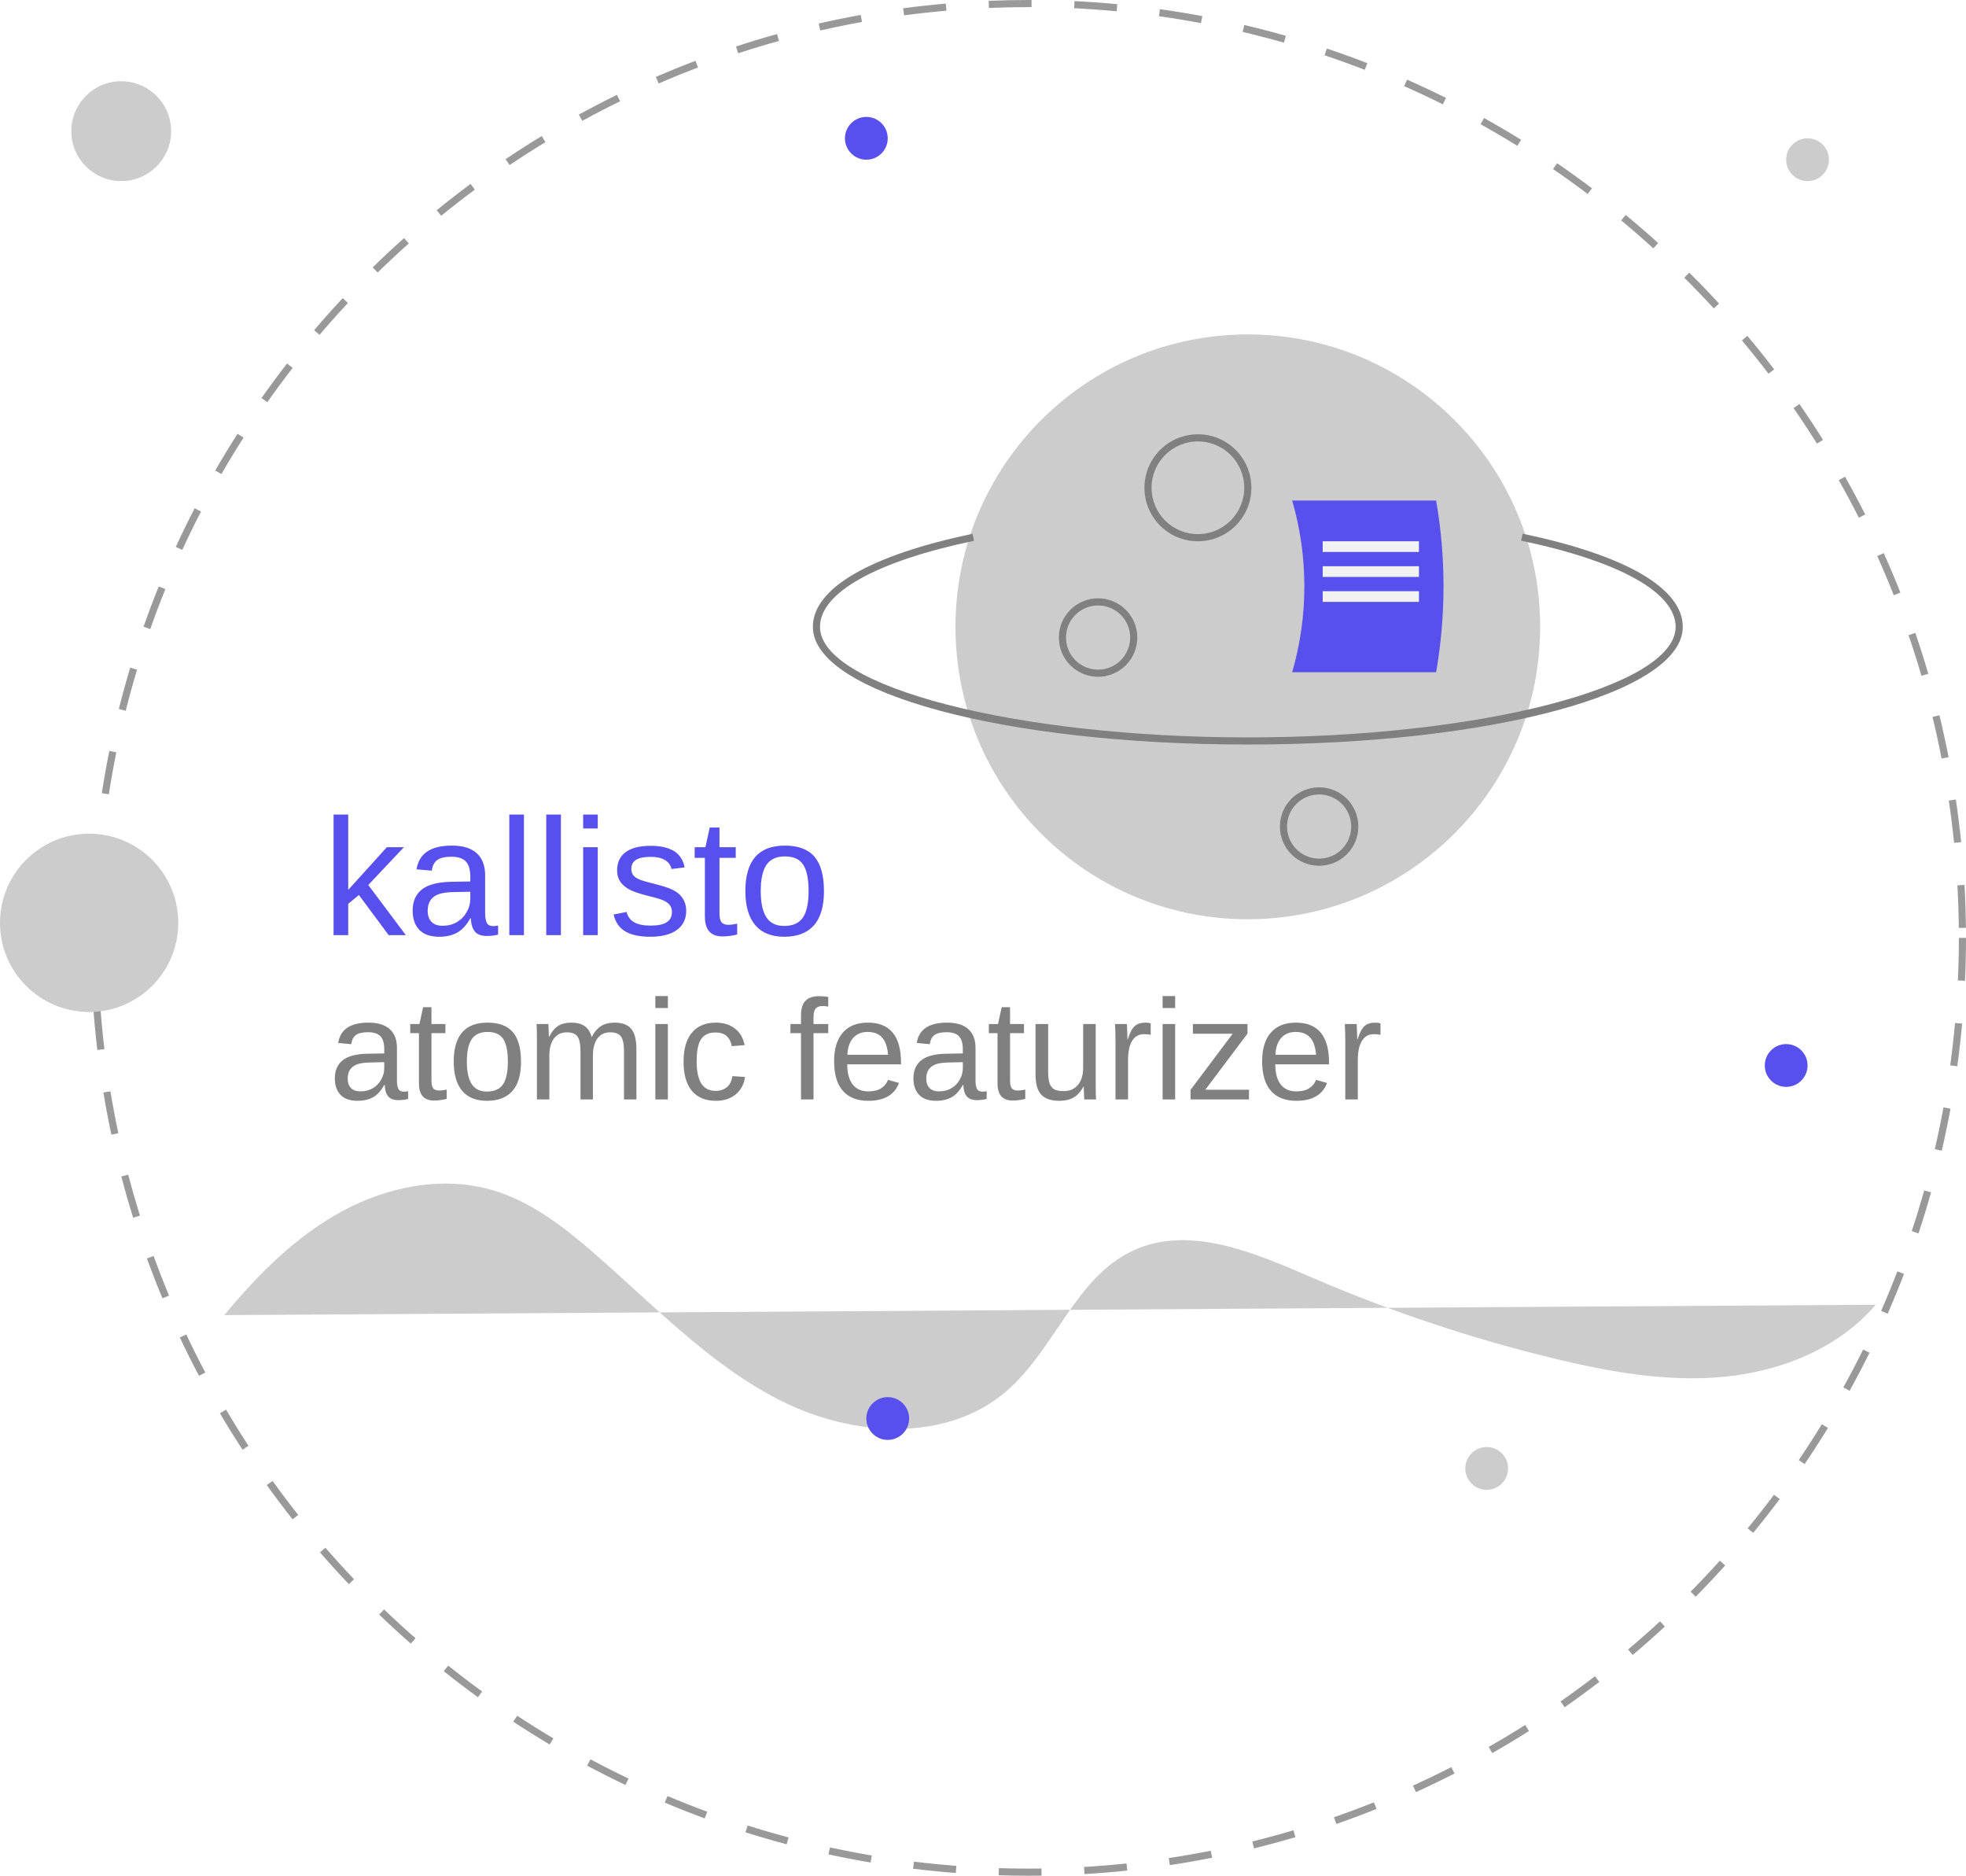
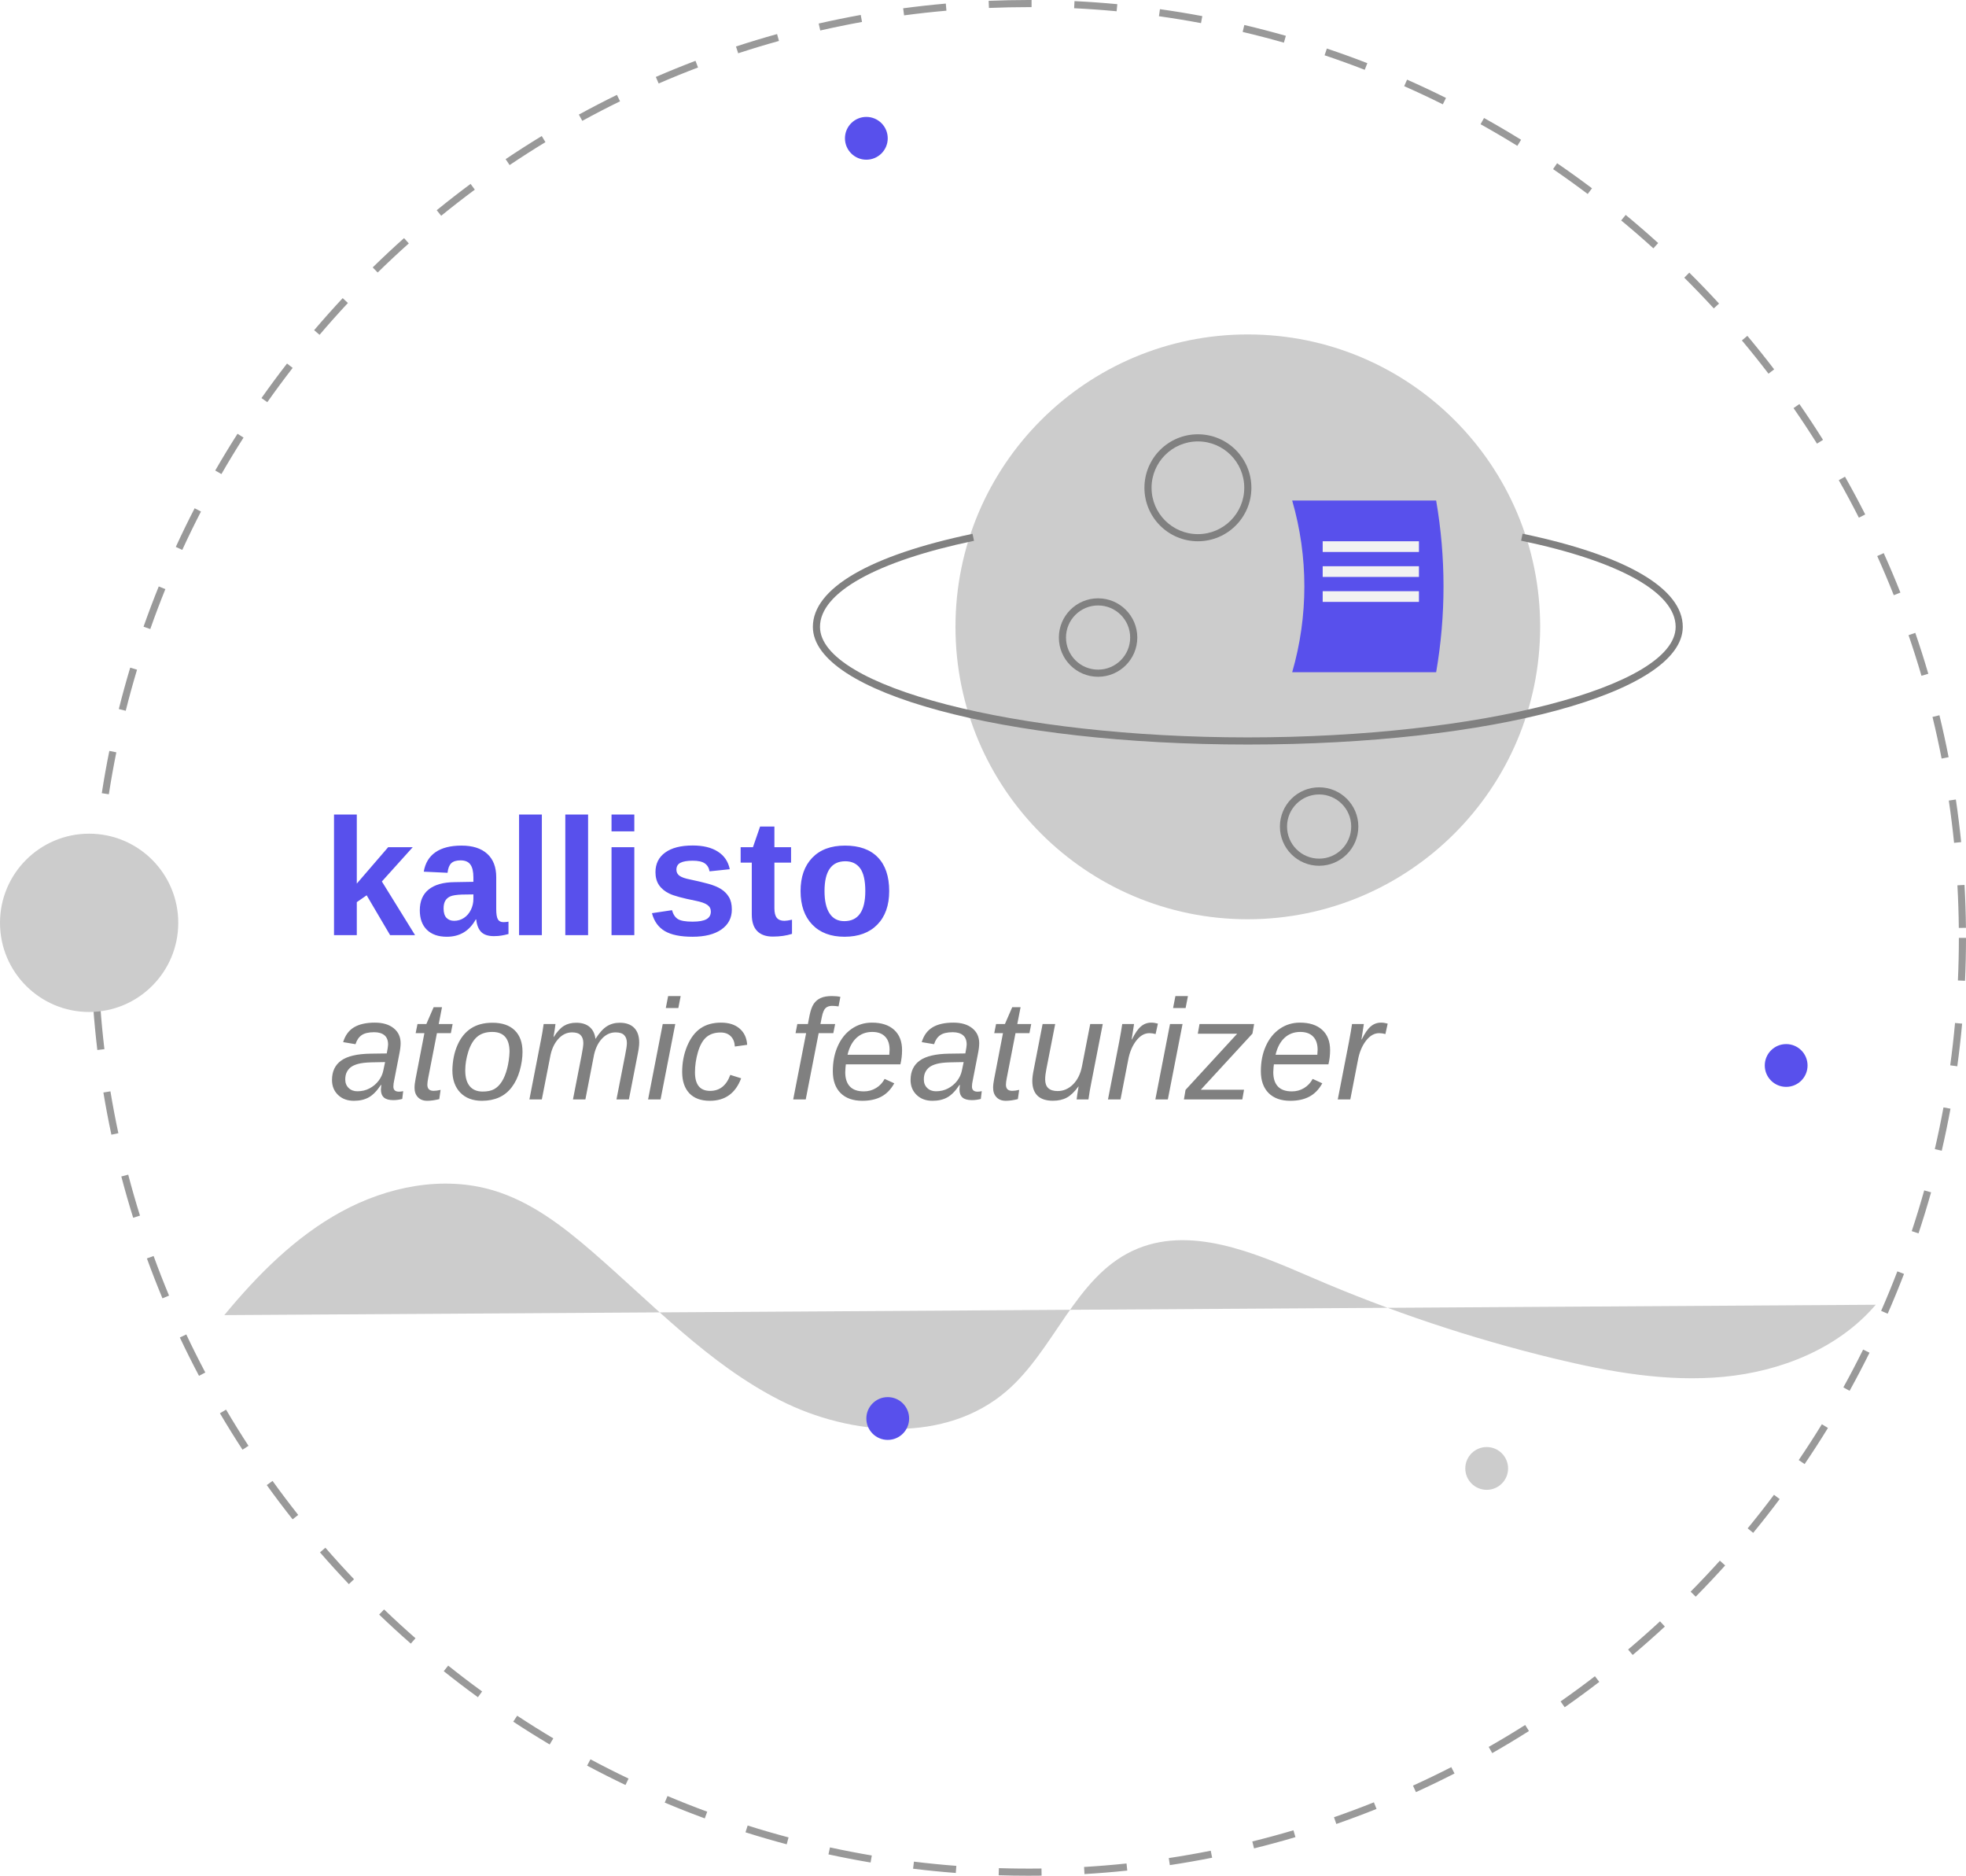
<svg xmlns="http://www.w3.org/2000/svg" version="1.1" viewBox="0 0 551.441 526" height="526" width="551.441" data-name="Layer 1" id="f23abd52-b008-4a1c-94d1-771ddef2e3a4">
  <defs id="defs1027">
    </defs>
  <path id="path954" fill="#e6e6e6" d="m 350,257.784 a 82,82 0 1 1 82,-82 v 0 a 82.093,82.093 0 0 1 -82,82 z" style="fill:#cccccc" />
-   <circle id="circle964" fill="#e6e6e6" r="14" cy="36.784" cx="34" style="fill:#cccccc;fill-opacity:1" />
  <circle r="6" id="circle968" fill="#ff6584" cy="298.784" cx="501" style="fill:#5850ec;fill-opacity:1" />
-   <circle id="circle970" fill="#f2f2f2" r="6" cy="44.784" cx="507" style="fill:#cccccc" />
  <circle id="circle972" fill="#f2f2f2" r="6" cy="411.784" cx="417" style="fill:#cccccc" />
  <circle id="circle974" fill="#ff6584" r="6" cy="38.784" cx="243" style="fill:#5850ec;fill-opacity:1" />
  <path id="path976" fill="#cccccc" d="m 336,151.784 a 15,15 0 1 1 15,-15 v 0 a 15.017,15.017 0 0 1 -15,15 z m 0,-28 a 13,13 0 1 0 13,13 13,13 0 0 0 -13,-13 z" style="fill:#808080" />
  <path id="path978" fill="#cccccc" d="m 308,189.784 a 11,11 0 1 1 11,-11 v 0 a 11.012,11.012 0 0 1 -11,11 z m 0,-20 a 9,9 0 1 0 9,9 9,9 0 0 0 -9,-9 z" style="fill:#808080" />
  <path id="path980" fill="#cccccc" d="m 370,242.784 a 11,11 0 1 1 11,-11 v 0 a 11.012,11.012 0 0 1 -11,11 z m 0,-20 a 9,9 0 1 0 9,9 v 0 a 9.01,9.01 0 0 0 -9,-9 z" style="fill:#808080" />
  <path id="path982" fill="#cccccc" d="m 350,208.784 c -68.411,0 -122,-14.495 -122,-33 0,-10.783 15.905,-20.048 44.786,-26.09 l 0.41,1.958 c -27.452,5.743 -43.196,14.539 -43.196,24.132 0,16.804 54.953,31 120,31 65.047,0 120,-14.196 120,-31 0,-9.612 -15.798,-18.419 -43.343,-24.163 l 0.408,-1.958 c 28.977,6.043 44.935,15.319 44.935,26.121 0,18.505 -53.589,33 -122,33 z" style="fill:#808080" />
  <path id="path984" fill="#e6e6e6" d="m 288.441,526 c -2.774,0 -5.577,-0.044 -8.328,-0.13 l 0.062,-1.998 c 3.95,0.123 7.981,0.157 11.95,0.103 l 0.027,2 q -1.853,0.025 -3.712,0.025 z m 15.745,-0.464 -0.117,-1.996 c 3.956,-0.233 7.963,-0.562 11.909,-0.975 l 0.209,1.988 c -3.977,0.417 -8.014,0.748 -12.001,0.982 z m -36.096,-0.312 c -3.989,-0.306 -8.021,-0.706 -11.982,-1.192 l 0.244,-1.984 c 3.932,0.481 7.932,0.88 11.891,1.183 z m 60.039,-2.199 -0.3,-1.977 c 3.931,-0.597 7.892,-1.289 11.77,-2.06 l 0.39,1.961 c -3.908,0.776 -7.898,1.475 -11.859,2.075 z m -83.935,-0.731 c -3.941,-0.668 -7.919,-1.436 -11.823,-2.283 l 0.424,-1.955 c 3.875,0.842 7.822,1.604 11.733,2.266 z m 107.548,-3.962 -0.48,-1.941 c 3.858,-0.954 7.738,-2.009 11.532,-3.134 l 0.568,1.918 c -3.823,1.134 -7.732,2.196 -11.62,3.157 z m -131.076,-1.146 c -3.866,-1.028 -7.756,-2.159 -11.562,-3.363 l 0.603,-1.906 c 3.778,1.194 7.638,2.316 11.474,3.336 z m 154.158,-5.701 -0.656,-1.889 c 3.744,-1.302 7.51,-2.709 11.194,-4.184 l 0.742,1.857 c -3.712,1.485 -7.507,2.903 -11.28,4.215 z m -177.145,-1.566 c -3.754,-1.38 -7.532,-2.869 -11.228,-4.426 l 0.776,-1.844 c 3.667,1.545 7.416,3.022 11.142,4.393 z m 199.475,-7.368 -0.828,-1.82 c 3.596,-1.634 7.21,-3.378 10.742,-5.184 l 0.91,1.781 c -3.56,1.819 -7.201,3.576 -10.824,5.223 z m -221.71,-1.994 c -3.609,-1.72 -7.231,-3.549 -10.766,-5.438 l 0.942,-1.764 c 3.508,1.874 7.102,3.689 10.684,5.396 z m 243.109,-8.944 -0.99,-1.736 c 3.448,-1.968 6.891,-4.036 10.229,-6.148 l 1.068,1.689 c -3.364,2.129 -6.832,4.214 -10.308,6.195 z m -264.376,-2.418 c -3.433,-2.042 -6.87,-4.195 -10.216,-6.399 l 1.101,-1.67 c 3.32,2.188 6.731,4.324 10.138,6.351 z m 284.699,-10.439 -1.145,-1.639 c 3.247,-2.269 6.487,-4.645 9.631,-7.061 l 1.219,1.586 c -3.167,2.435 -6.433,4.828 -9.705,7.113 z m -304.826,-2.816 c -3.228,-2.345 -6.453,-4.801 -9.585,-7.302 l 1.248,-1.562 c 3.108,2.481 6.309,4.919 9.512,7.245 z m 323.903,-11.846 -1.289,-1.529 c 3.026,-2.554 6.038,-5.215 8.953,-7.91 l 1.357,1.469 c -2.937,2.716 -5.972,5.397 -9.022,7.971 z m -342.728,-3.186 c -3.006,-2.633 -5.993,-5.371 -8.877,-8.14 l 1.385,-1.443 c 2.862,2.748 5.826,5.466 8.81,8.079 z m 360.401,-13.161 -1.424,-1.404 c 2.79,-2.827 5.55,-5.753 8.201,-8.695 l 1.486,1.338 c -2.672,2.966 -5.452,5.913 -8.264,8.762 z M 97.853,444.233 c -2.758,-2.9 -5.482,-5.898 -8.097,-8.91 l 1.511,-1.311 c 2.594,2.989 5.297,5.964 8.035,8.842 z m 393.893,-14.38 -1.545,-1.27 c 2.521,-3.067 5.002,-6.232 7.378,-9.409 l 1.602,1.197 c -2.394,3.201 -4.895,6.392 -7.435,9.481 z M 82.075,426.057 c -2.477,-3.13 -4.916,-6.361 -7.25,-9.604 l 1.623,-1.168 c 2.316,3.218 4.736,6.425 7.195,9.532 z m 424.1,-15.497 -1.654,-1.123 c 2.23,-3.284 4.415,-6.664 6.492,-10.048 l 1.705,1.047 c -2.095,3.409 -4.296,6.815 -6.543,10.124 z m -438.151,-4.029 c -2.179,-3.341 -4.312,-6.778 -6.34,-10.22 l 1.723,-1.016 c 2.013,3.415 4.129,6.827 6.292,10.142 z m 450.766,-16.511 -1.75,-0.967 c 1.92,-3.475 3.785,-7.043 5.546,-10.606 l 1.793,0.887 c -1.774,3.59 -3.654,7.186 -5.589,10.686 z M 55.819,385.815 c -1.865,-3.525 -3.674,-7.143 -5.375,-10.75 l 1.809,-0.854 c 1.689,3.58 3.483,7.17 5.334,10.668 z m 473.651,-17.416 -1.832,-0.803 c 1.594,-3.64 3.124,-7.367 4.549,-11.078 l 1.867,0.717 c -1.436,3.74 -2.979,7.496 -4.584,11.164 z M 45.568,364.083 c -1.533,-3.68 -3.001,-7.444 -4.364,-11.19 l 1.88,-0.684 c 1.352,3.718 2.809,7.453 4.33,11.104 z m 492.551,-18.216 -1.898,-0.629 c 1.248,-3.761 2.426,-7.604 3.5,-11.426 l 1.926,0.541 c -1.083,3.851 -2.271,7.725 -3.527,11.514 z M 37.352,341.484 c -1.19,-3.812 -2.308,-7.705 -3.323,-11.574 l 1.935,-0.508 c 1.007,3.84 2.117,7.704 3.298,11.486 z m 507.286,-18.795 -1.948,-0.453 c 0.895,-3.854 1.714,-7.791 2.434,-11.698 l 1.967,0.361 c -0.725,3.938 -1.55,7.904 -2.452,11.79 z M 31.243,318.195 c -0.834,-3.906 -1.589,-7.886 -2.243,-11.83 l 1.973,-0.328 c 0.65,3.915 1.399,7.864 2.227,11.74 z m 517.752,-19.184 -1.982,-0.271 c 0.538,-3.917 0.992,-7.911 1.351,-11.872 l 1.992,0.18 c -0.361,3.992 -0.819,8.017 -1.36,11.964 z m -521.694,-4.566 c -0.472,-3.959 -0.859,-7.991 -1.151,-11.984 l 1.995,-0.146 c 0.29,3.964 0.674,7.965 1.143,11.895 z m 523.869,-19.409 -1.998,-0.09 c 0.178,-3.963 0.269,-7.982 0.269,-11.946 h 2 c 10e-5,3.994 -0.091,8.044 -0.27,12.036 z M 25.544,270.435 c -0.068,-2.452 -0.103,-4.954 -0.104,-7.435 q 0,-2.309 0.04,-4.608 l 2,0.035 q -0.04,2.282 -0.04,4.573 c 4.9e-4,2.462 0.035,4.945 0.103,7.38 z M 549.426,260.21 c -0.041,-3.965 -0.174,-7.984 -0.394,-11.946 l 1.996,-0.111 c 0.222,3.992 0.355,8.041 0.398,12.036 z m -521.471,-13.723 -1.996,-0.125 c 0.25,-3.996 0.594,-8.032 1.023,-11.997 l 1.988,0.215 c -0.426,3.935 -0.768,7.94 -1.016,11.906 z M 548.097,236.352 c -0.399,-3.943 -0.896,-7.932 -1.477,-11.858 l 1.978,-0.292 c 0.584,3.956 1.085,7.975 1.488,11.948 z m -517.569,-13.618 -1.977,-0.306 c 0.613,-3.957 1.325,-7.944 2.116,-11.854 l 1.96,0.396 c -0.785,3.88 -1.492,7.837 -2.1,11.763 z M 544.602,212.718 c -0.763,-3.901 -1.623,-7.829 -2.559,-11.672 l 1.943,-0.473 c 0.942,3.873 1.81,7.831 2.578,11.761 z M 35.265,199.317 l -1.94,-0.486 c 0.971,-3.874 2.047,-7.779 3.197,-11.609 l 1.915,0.575 c -1.141,3.801 -2.208,7.677 -3.172,11.521 z m 503.685,-9.813 c -1.115,-3.808 -2.334,-7.639 -3.622,-11.387 l 1.891,-0.65 c 1.299,3.777 2.527,7.638 3.651,11.475 z m -496.8,-13.1 -1.887,-0.663 c 1.329,-3.781 2.764,-7.58 4.265,-11.291 l 1.855,0.75 c -1.49,3.683 -2.914,7.453 -4.233,11.204 z M 531.183,166.909 c -1.459,-3.681 -3.022,-7.375 -4.644,-10.979 l 1.824,-0.821 c 1.636,3.633 3.21,7.355 4.68,11.063 z m -480.057,-12.703 -1.817,-0.835 c 1.67,-3.638 3.448,-7.286 5.284,-10.842 l 1.777,0.917 c -1.822,3.53 -3.586,7.15 -5.244,10.76 z m 470.269,-9.036 c -1.79,-3.531 -3.687,-7.069 -5.637,-10.515 l 1.74,-0.985 c 1.966,3.473 3.876,7.038 5.68,10.596 z m -459.292,-12.229 -1.733,-0.998 c 1.995,-3.464 4.099,-6.932 6.254,-10.306 l 1.686,1.076 c -2.138,3.349 -4.226,6.79 -6.206,10.228 z m 447.542,-8.535 c -2.113,-3.364 -4.326,-6.716 -6.577,-9.962 l 1.643,-1.14 c 2.269,3.271 4.499,6.648 6.628,10.038 z m -434.668,-11.624 -1.635,-1.152 c 2.306,-3.27 4.716,-6.529 7.167,-9.688 l 1.58,1.226 c -2.431,3.135 -4.824,6.369 -7.112,9.614 z m 421.064,-7.992 c -2.41,-3.157 -4.92,-6.295 -7.462,-9.327 l 1.533,-1.285 c 2.561,3.056 5.09,6.217 7.519,9.398 z M 89.63,93.891 88.108,92.594 c 2.587,-3.039 5.284,-6.064 8.015,-8.991 l 1.462,1.364 c -2.71,2.905 -5.386,5.907 -7.955,8.923 z M 480.7,86.483 c -2.687,-2.924 -5.474,-5.823 -8.282,-8.614 l 1.41,-1.419 c 2.83,2.813 5.638,5.733 8.345,8.679 z m -374.765,-10.064 -1.398,-1.43 c 2.86,-2.798 5.819,-5.564 8.795,-8.221 l 1.332,1.492 c -2.954,2.637 -5.891,5.382 -8.729,8.159 z m 357.818,-6.78 c -2.944,-2.67 -5.984,-5.304 -9.035,-7.828 l 1.275,-1.541 c 3.073,2.543 6.137,5.197 9.104,7.888 z M 123.753,60.507 l -1.263,-1.551 c 3.093,-2.519 6.29,-5.003 9.502,-7.384 l 1.191,1.606 c -3.188,2.363 -6.361,4.829 -9.431,7.329 z M 445.335,54.4 c -3.177,-2.392 -6.445,-4.739 -9.715,-6.976 l 1.129,-1.65 c 3.295,2.253 6.588,4.618 9.789,7.029 z m -302.399,-8.11 -1.116,-1.659 c 3.311,-2.228 6.719,-4.409 10.13,-6.484 l 1.039,1.709 c -3.385,2.06 -6.768,4.225 -10.053,6.435 z m 282.659,-5.391 c -3.38,-2.092 -6.851,-4.131 -10.315,-6.062 l 0.973,-1.747 c 3.492,1.945 6.989,4 10.396,6.107 z m -262.271,-7.01 -0.96,-1.755 c 3.502,-1.917 7.094,-3.776 10.674,-5.527 l 0.879,1.797 c -3.553,1.738 -7.117,3.583 -10.593,5.485 z m 241.37,-4.634 c -3.559,-1.773 -7.204,-3.486 -10.835,-5.091 l 0.809,-1.829 c 3.659,1.617 7.333,3.343 10.919,5.13 z m -219.948,-5.844 -0.795,-1.835 c 3.66,-1.586 7.404,-3.108 11.128,-4.522 l 0.71,1.87 c -3.695,1.403 -7.411,2.913 -11.043,4.487 z m 198.052,-3.834 c -3.703,-1.436 -7.493,-2.806 -11.266,-4.072 l 0.637,-1.896 c 3.801,1.276 7.62,2.656 11.352,4.104 z m -175.743,-4.637 -0.623,-1.9 c 3.801,-1.246 7.679,-2.419 11.525,-3.486 l 0.535,1.927 c -3.817,1.059 -7.666,2.223 -11.437,3.46 z m 153.063,-2.974 c -3.814,-1.087 -7.705,-2.1 -11.563,-3.01 l 0.459,-1.946 c 3.889,0.916 7.809,1.937 11.653,3.032 z m -130.042,-3.416 -0.445,-1.95 c 3.896,-0.89 7.866,-1.701 11.797,-2.41 l 0.355,1.968 c -3.902,0.704 -7.84,1.509 -11.707,2.392 z M 336.863,6.483 c -3.895,-0.731 -7.861,-1.381 -11.791,-1.933 l 0.277,-1.98 c 3.96,0.556 7.958,1.211 11.883,1.948 z M 253.587,4.307 253.323,2.325 c 3.959,-0.528 7.985,-0.973 11.967,-1.319 l 0.174,1.992 c -3.951,0.345 -7.946,0.785 -11.876,1.31 z M 313.204,3.16 C 309.264,2.789 305.254,2.502 301.285,2.311 l 0.098,-1.998 c 3.999,0.194 8.039,0.482 12.009,0.856 z m -35.814,-0.929 -0.084,-1.998 C 280.981,0.079 284.727,9.9e-4 288.441,0 l 0.905,0.002 -0.006,2 L 288.441,2 c -3.686,10e-4 -7.404,0.079 -11.052,0.23 z" style="fill:#999999" />
  <path id="path986" fill="#e6e6e6" d="m 62.914,368.789 c 9.366,-11.33 19.941,-21.981 32.848,-29.018 12.907,-7.037 28.455,-10.159 42.547,-5.975 10.52,3.124 19.486,9.996 27.784,17.176 17.002,14.712 32.679,31.555 52.733,41.721 20.054,10.166 46.478,12.063 63.511,-2.612 13.481,-11.615 19.228,-31.732 35.327,-39.313 15.869,-7.473 34.27,0.552 50.373,7.506 a 421.23,421.23 0 0 0 67.648,22.63 c 15.66,3.799 31.791,6.711 47.832,5.183 16.041,-1.528 32.142,-7.95 42.604,-20.205" style="fill:#cccccc" />
  <path id="path990" fill="#6c63ff" d="m 362.446,188.507 h 40.377 a 141.219,141.219 0 0 0 0,-48.141 h -40.377 a 86.622,86.622 0 0 1 0,48.141 z" style="fill:#5850ec;fill-opacity:1" />
  <rect id="rect996" fill="#f2f2f2" height="3" width="27" y="151.784" x="371" />
  <rect id="rect998" fill="#f2f2f2" height="3" width="27" y="165.784" x="371" />
  <rect id="rect1000" fill="#f2f2f2" height="3" width="27" y="158.784" x="371" />
  <circle id="circle1014" fill="#ff6584" r="6" cy="397.784" cx="249" style="fill:#5850ec;fill-opacity:1" />
  <text xml:space="preserve" style="font-style:normal;font-weight:normal;font-size:46.667px;line-height:1.25;font-family:sans-serif;opacity:1;fill:#5850ec;fill-opacity:1;stroke:none" x="90.423" y="262.234" id="text919">
-     <tspan id="tspan917" x="90.423" y="262.234" style="font-style:normal;font-variant:normal;font-weight:normal;font-stretch:normal;font-size:46.667px;font-family:Arial;-inkscape-font-specification:Arial;fill:#5850ec;fill-opacity:1">kallisto</tspan>
+     <tspan id="tspan917" x="90.423" y="262.234" style="font-style:normal;font-variant:normal;font-weight:bold;font-stretch:normal;font-size:46.667px;font-family:Arial;-inkscape-font-specification:'Arial Bold';fill:#5850ec;fill-opacity:1">kallisto</tspan>
  </text>
  <text id="text919-9" y="308.302" x="92.214" style="font-style:normal;font-weight:normal;font-size:40px;line-height:1.25;font-family:sans-serif;fill:#b3b3b3;fill-opacity:1;stroke:none" xml:space="preserve">
-     <tspan style="font-style:normal;font-variant:normal;font-weight:normal;font-stretch:normal;font-size:40px;font-family:Arial;-inkscape-font-specification:Arial;fill:#808080;fill-opacity:1" y="308.302" x="92.214" id="tspan917-1">atomic featurizer</tspan>
+     <tspan style="font-style:italic;font-variant:normal;font-weight:normal;font-stretch:normal;font-size:40px;font-family:Arial;-inkscape-font-specification:'Arial Italic';fill:#808080;fill-opacity:1" y="308.302" x="92.214" id="tspan917-1">atomic featurizer</tspan>
  </text>
  <g id="layer2" />
  <g id="layer1">
    <circle id="circle966" fill="#e6e6e6" r="25" cy="258.784" cx="25" style="fill:#cccccc" />
  </g>
</svg>
